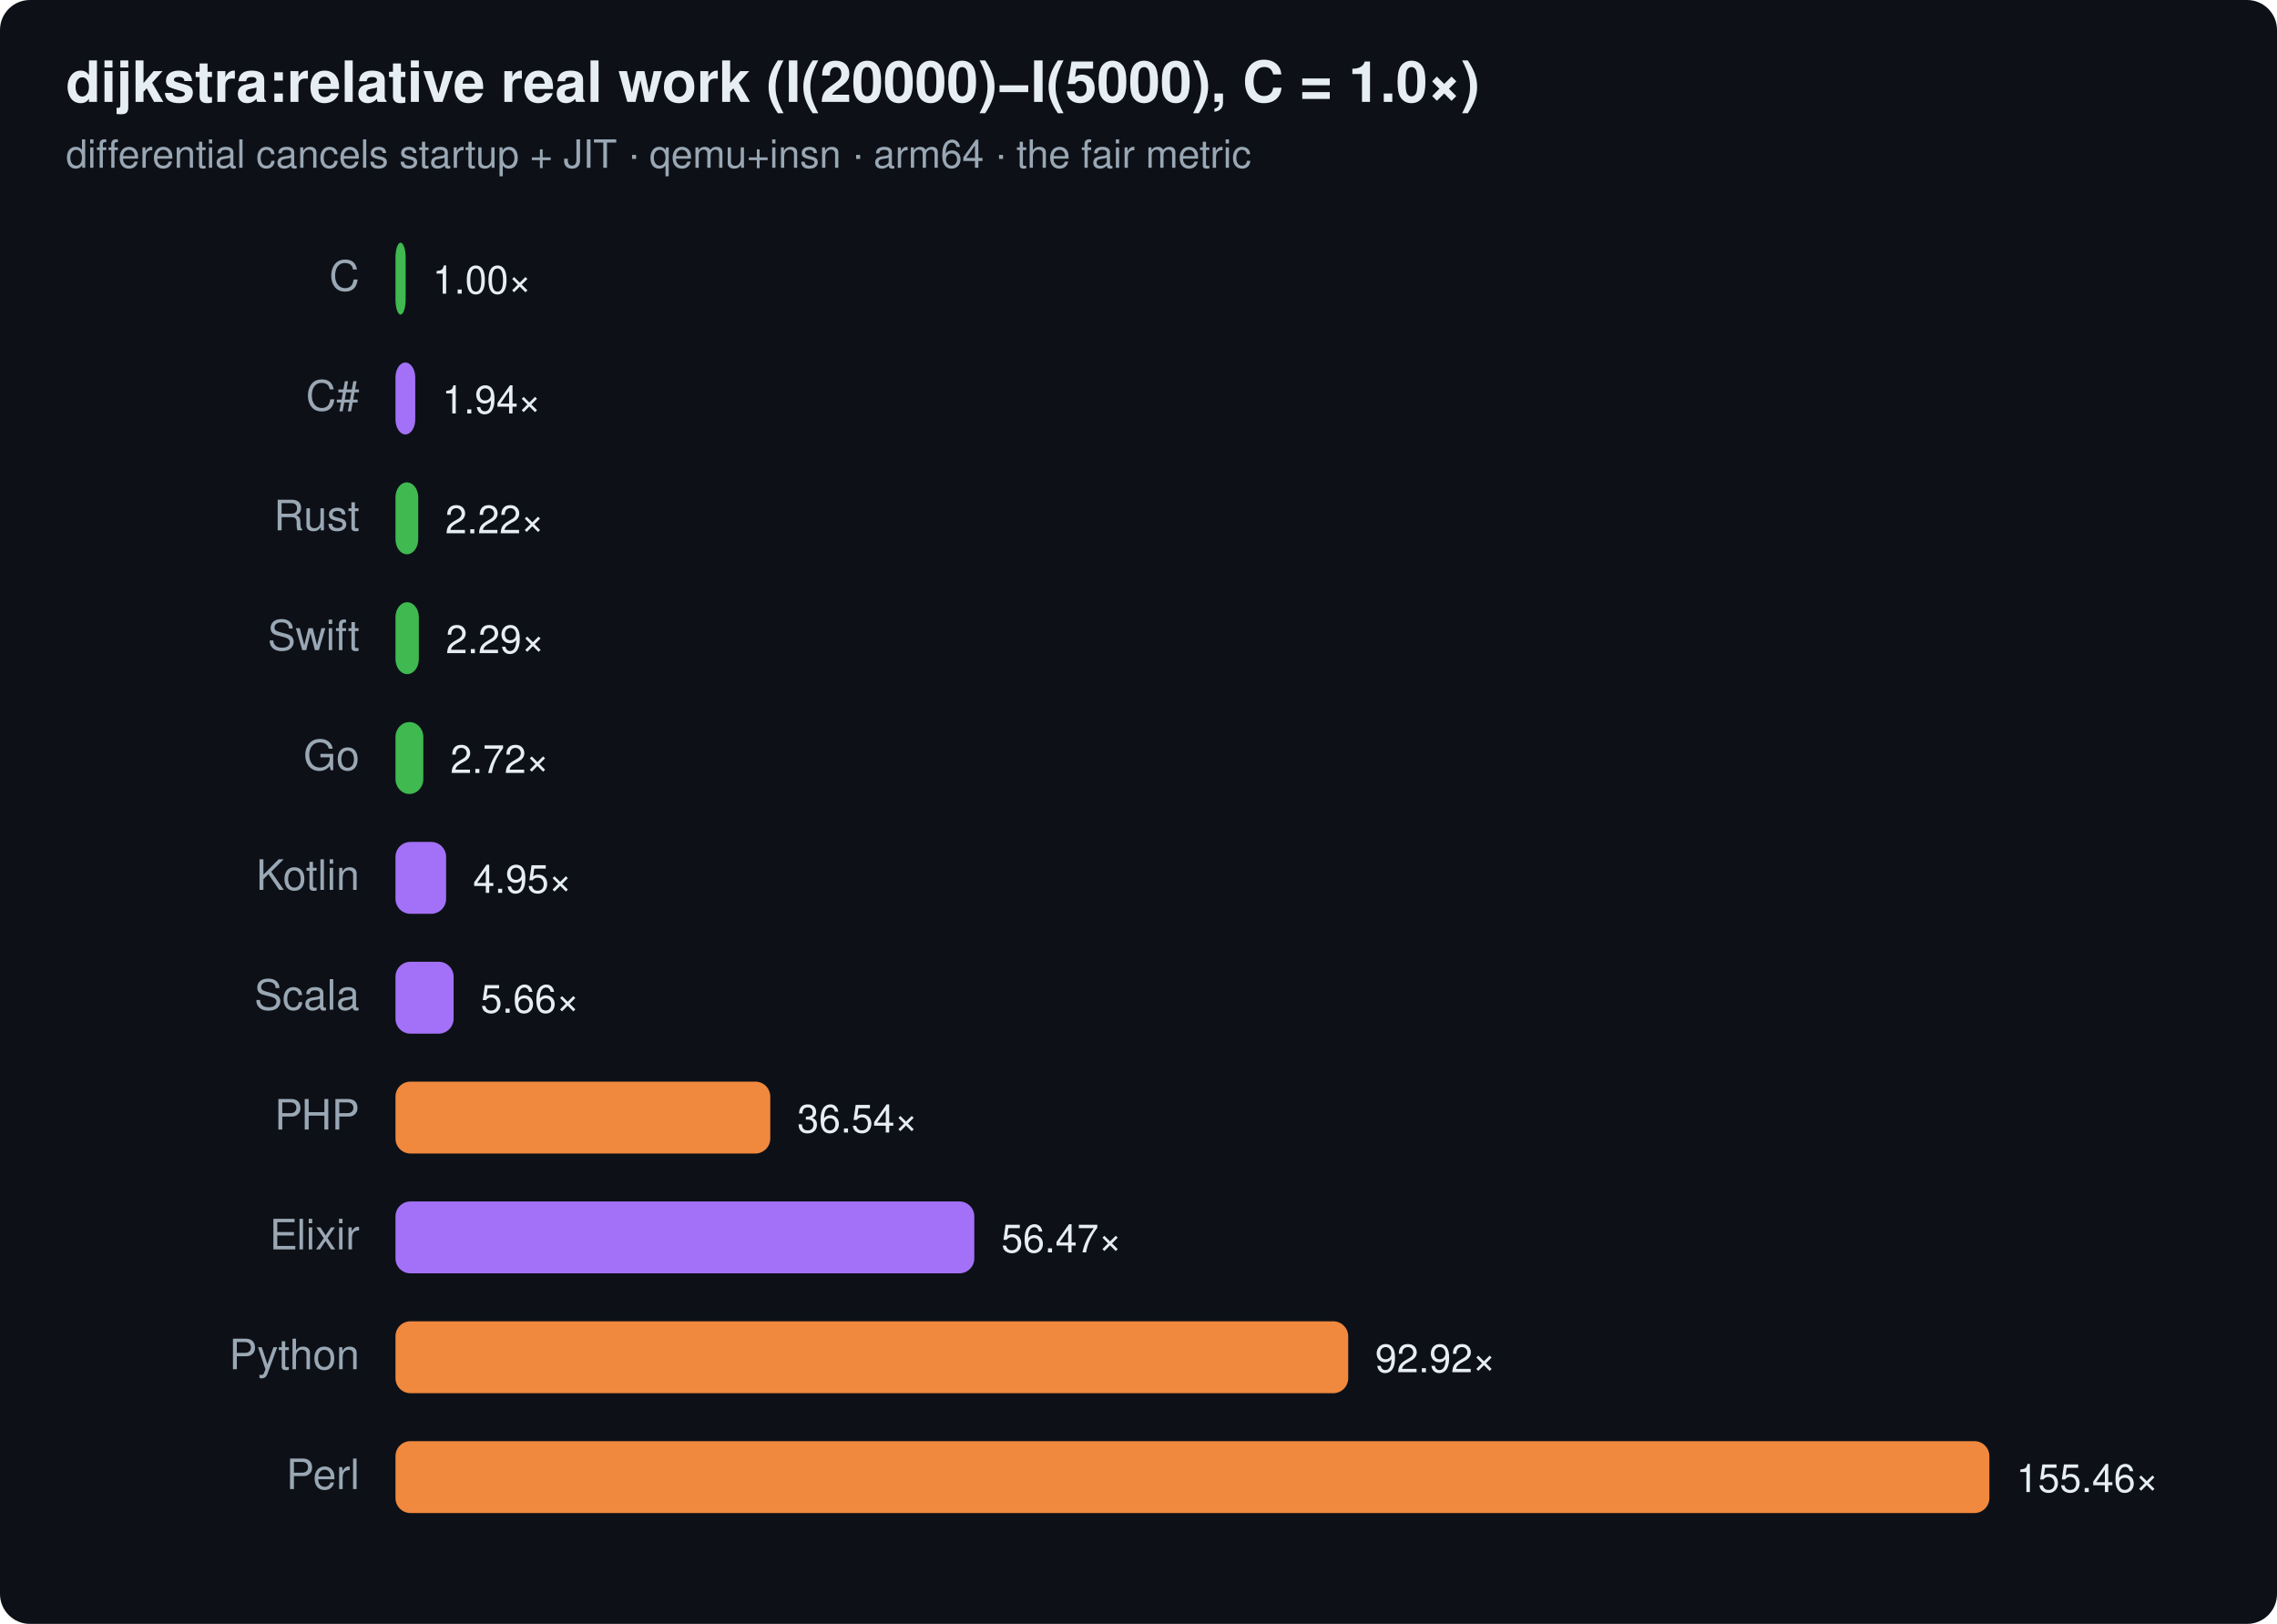
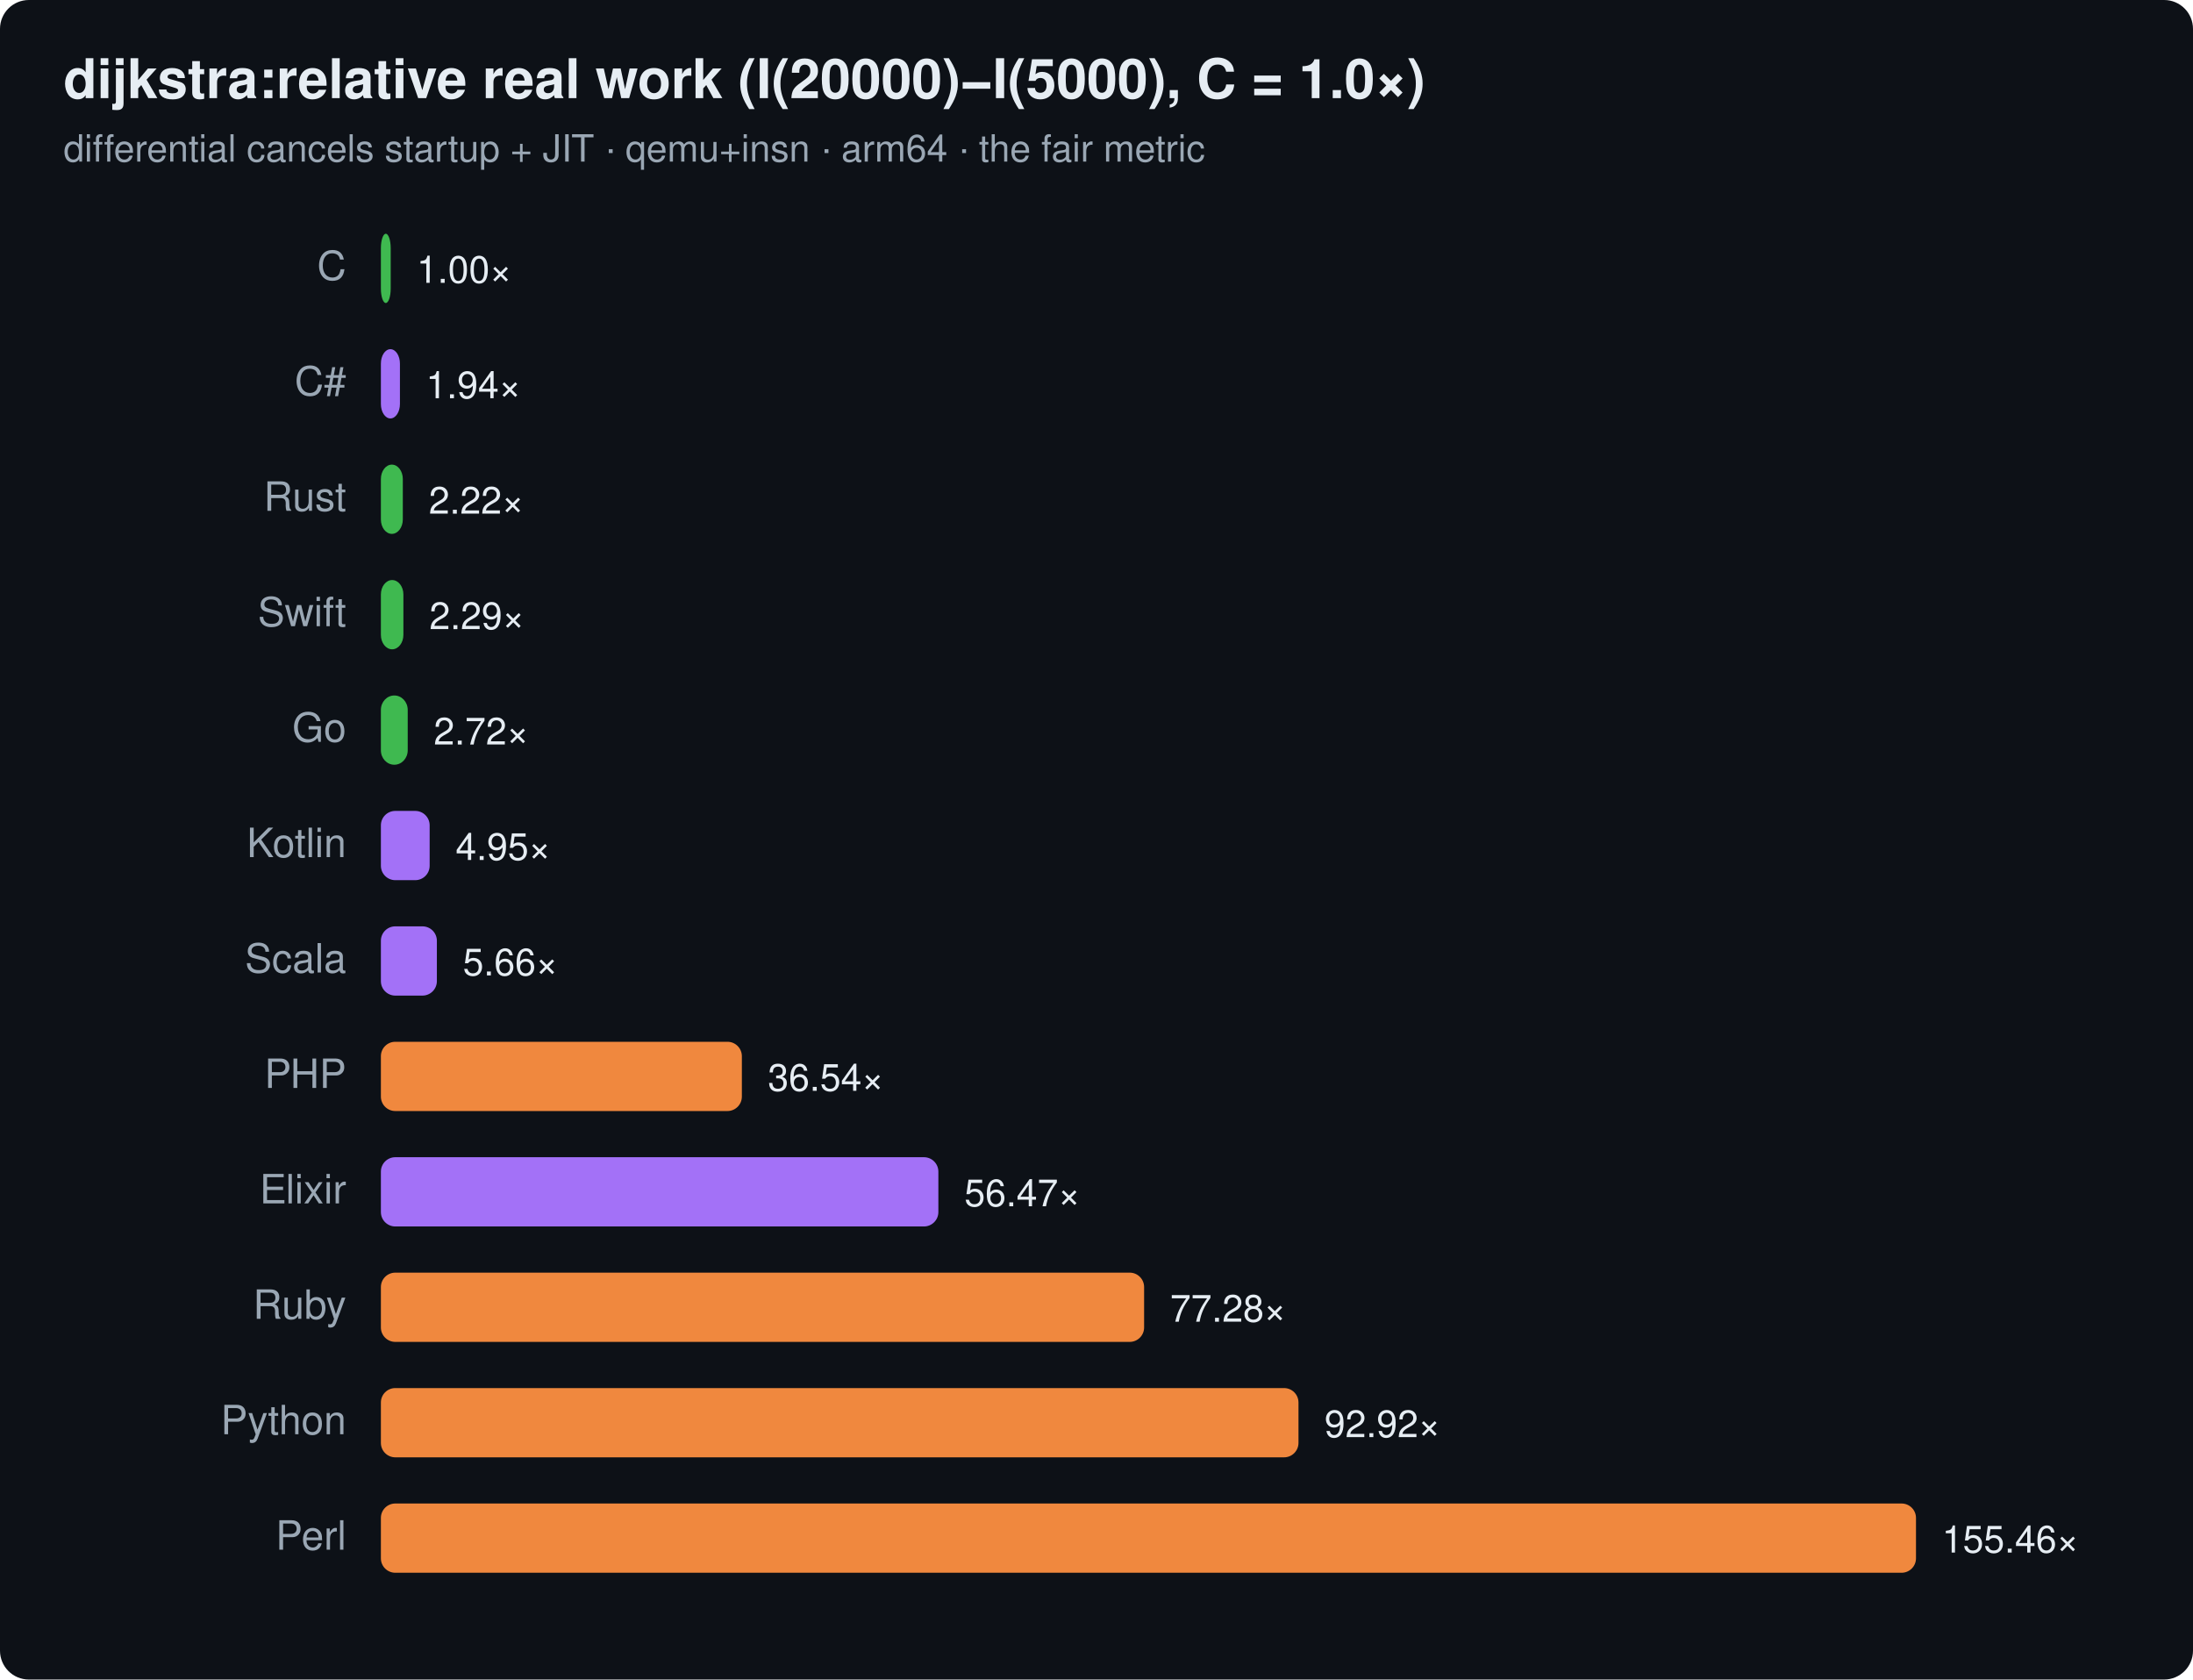
- <svg xmlns="http://www.w3.org/2000/svg" width="760" height="542" viewBox="0 0 760 542" font-family="ui-sans-serif,system-ui,Segoe UI,Helvetica,Arial">
-   <rect width="760" height="542" rx="10" fill="#0d1117" />
+ <svg xmlns="http://www.w3.org/2000/svg" width="760" height="582" viewBox="0 0 760 582" font-family="ui-sans-serif,system-ui,Segoe UI,Helvetica,Arial">
+   <rect width="760" height="582" rx="10" fill="#0d1117" />
  <text x="22" y="34" font-size="19" font-weight="700" fill="#e6edf3">dijkstra:relative real work (I(20000)−I(5000), C = 1.0×)</text>
  <text x="22" y="56" font-size="13" fill="#9aa7b4">differential cancels startup + JIT · qemu+insn · arm64 · the fair metric</text>
  <text x="120" y="97" text-anchor="end" font-size="14" fill="#9aa7b4">C</text>
  <rect x="132" y="81" width="3.4" height="24" rx="5" fill="#3fb950" />
  <text x="144.4" y="98" font-size="13" fill="#e6edf3">1.00×</text>
  <text x="120" y="137" text-anchor="end" font-size="14" fill="#9aa7b4">C#</text>
  <rect x="132" y="121" width="6.6" height="24" rx="5" fill="#a371f7" />
  <text x="147.6" y="138" font-size="13" fill="#e6edf3">1.94×</text>
  <text x="120" y="177" text-anchor="end" font-size="14" fill="#9aa7b4">Rust</text>
  <rect x="132" y="161" width="7.6" height="24" rx="5" fill="#3fb950" />
  <text x="148.6" y="178" font-size="13" fill="#e6edf3">2.22×</text>
  <text x="120" y="217" text-anchor="end" font-size="14" fill="#9aa7b4">Swift</text>
  <rect x="132" y="201" width="7.8" height="24" rx="5" fill="#3fb950" />
  <text x="148.8" y="218" font-size="13" fill="#e6edf3">2.29×</text>
  <text x="120" y="257" text-anchor="end" font-size="14" fill="#9aa7b4">Go</text>
  <rect x="132" y="241" width="9.3" height="24" rx="5" fill="#3fb950" />
  <text x="150.3" y="258" font-size="13" fill="#e6edf3">2.72×</text>
  <text x="120" y="297" text-anchor="end" font-size="14" fill="#9aa7b4">Kotlin</text>
  <rect x="132" y="281" width="16.9" height="24" rx="5" fill="#a371f7" />
  <text x="157.9" y="298" font-size="13" fill="#e6edf3">4.95×</text>
  <text x="120" y="337" text-anchor="end" font-size="14" fill="#9aa7b4">Scala</text>
  <rect x="132" y="321" width="19.4" height="24" rx="5" fill="#a371f7" />
  <text x="160.4" y="338" font-size="13" fill="#e6edf3">5.66×</text>
  <text x="120" y="377" text-anchor="end" font-size="14" fill="#9aa7b4">PHP</text>
  <rect x="132" y="361" width="125.1" height="24" rx="5" fill="#f0883e" />
  <text x="266.1" y="378" font-size="13" fill="#e6edf3">36.54×</text>
  <text x="120" y="417" text-anchor="end" font-size="14" fill="#9aa7b4">Elixir</text>
  <rect x="132" y="401" width="193.2" height="24" rx="5" fill="#a371f7" />
  <text x="334.2" y="418" font-size="13" fill="#e6edf3">56.47×</text>
-   <text x="120" y="457" text-anchor="end" font-size="14" fill="#9aa7b4">Python</text>
-   <rect x="132" y="441" width="318.0" height="24" rx="5" fill="#f0883e" />
-   <text x="459.0" y="458" font-size="13" fill="#e6edf3">92.92×</text>
-   <text x="120" y="497" text-anchor="end" font-size="14" fill="#9aa7b4">Perl</text>
-   <rect x="132" y="481" width="532.0" height="24" rx="5" fill="#f0883e" />
-   <text x="673.0" y="498" font-size="13" fill="#e6edf3">155.46×</text>
+   <text x="120" y="457" text-anchor="end" font-size="14" fill="#9aa7b4">Ruby</text>
+   <rect x="132" y="441" width="264.5" height="24" rx="5" fill="#f0883e" />
+   <text x="405.5" y="458" font-size="13" fill="#e6edf3">77.28×</text>
+   <text x="120" y="497" text-anchor="end" font-size="14" fill="#9aa7b4">Python</text>
+   <rect x="132" y="481" width="318.0" height="24" rx="5" fill="#f0883e" />
+   <text x="459.0" y="498" font-size="13" fill="#e6edf3">92.92×</text>
+   <text x="120" y="537" text-anchor="end" font-size="14" fill="#9aa7b4">Perl</text>
+   <rect x="132" y="521" width="532.0" height="24" rx="5" fill="#f0883e" />
+   <text x="673.0" y="538" font-size="13" fill="#e6edf3">155.46×</text>
</svg>
